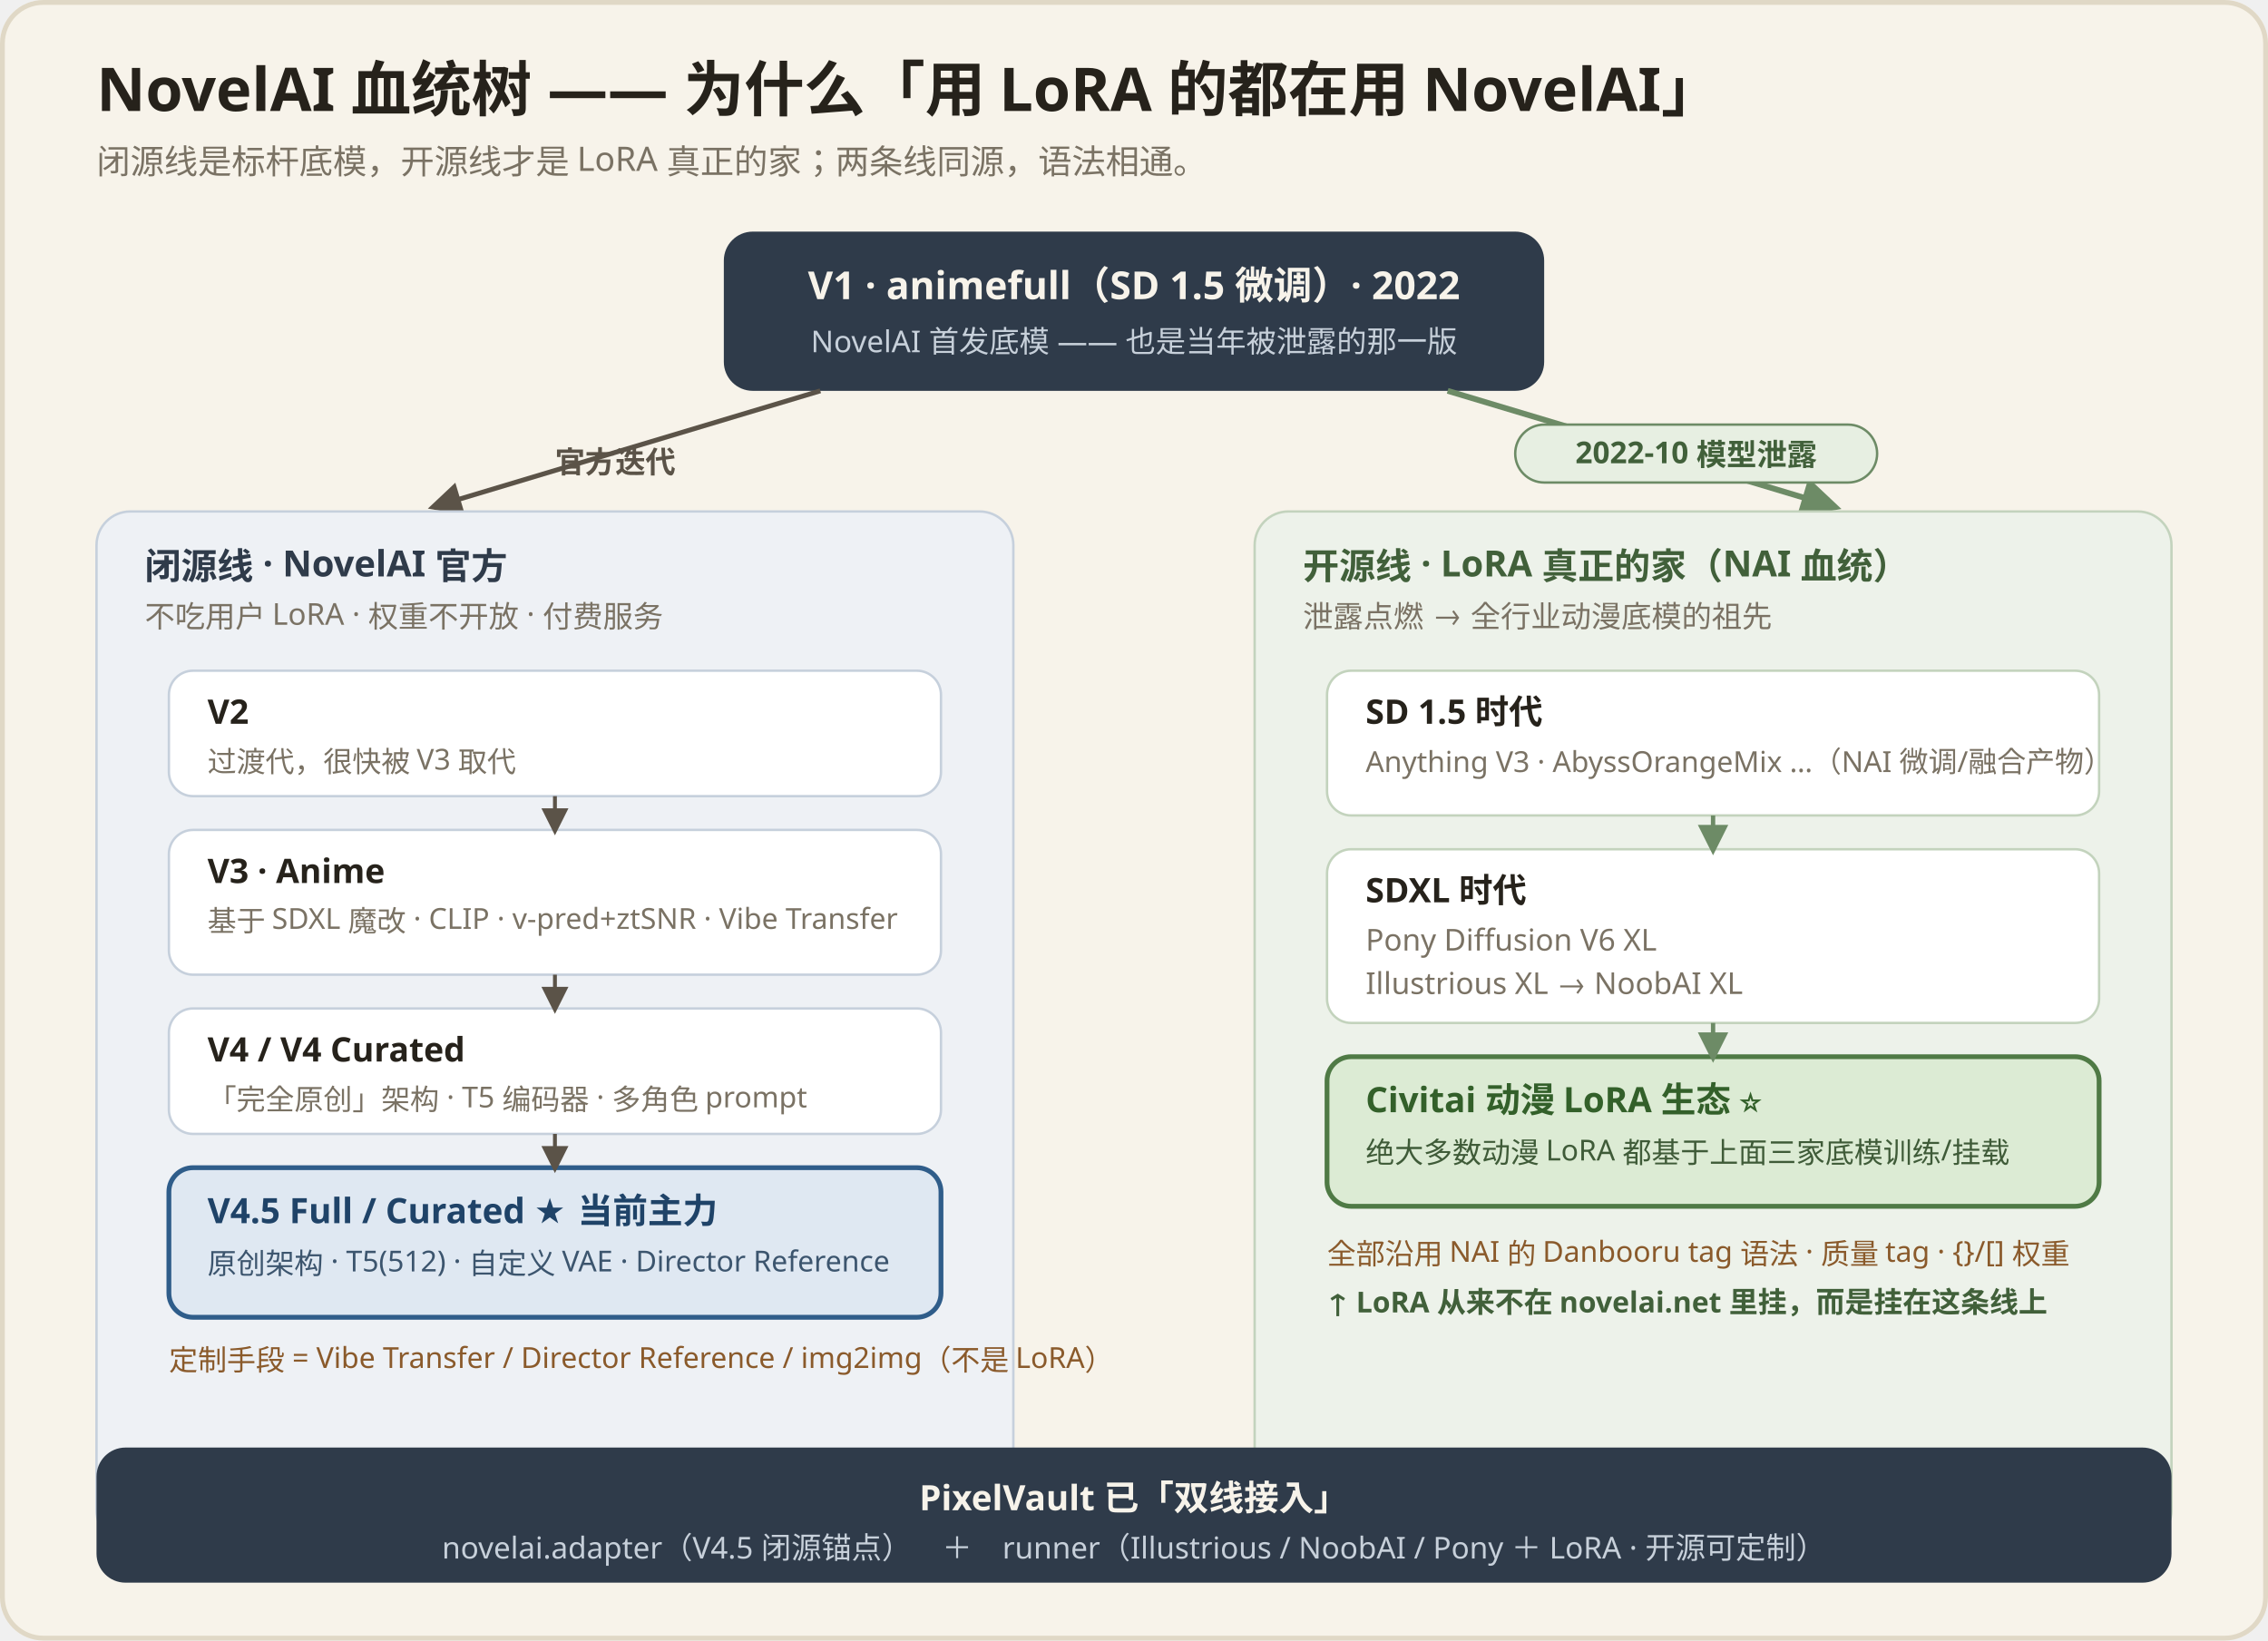
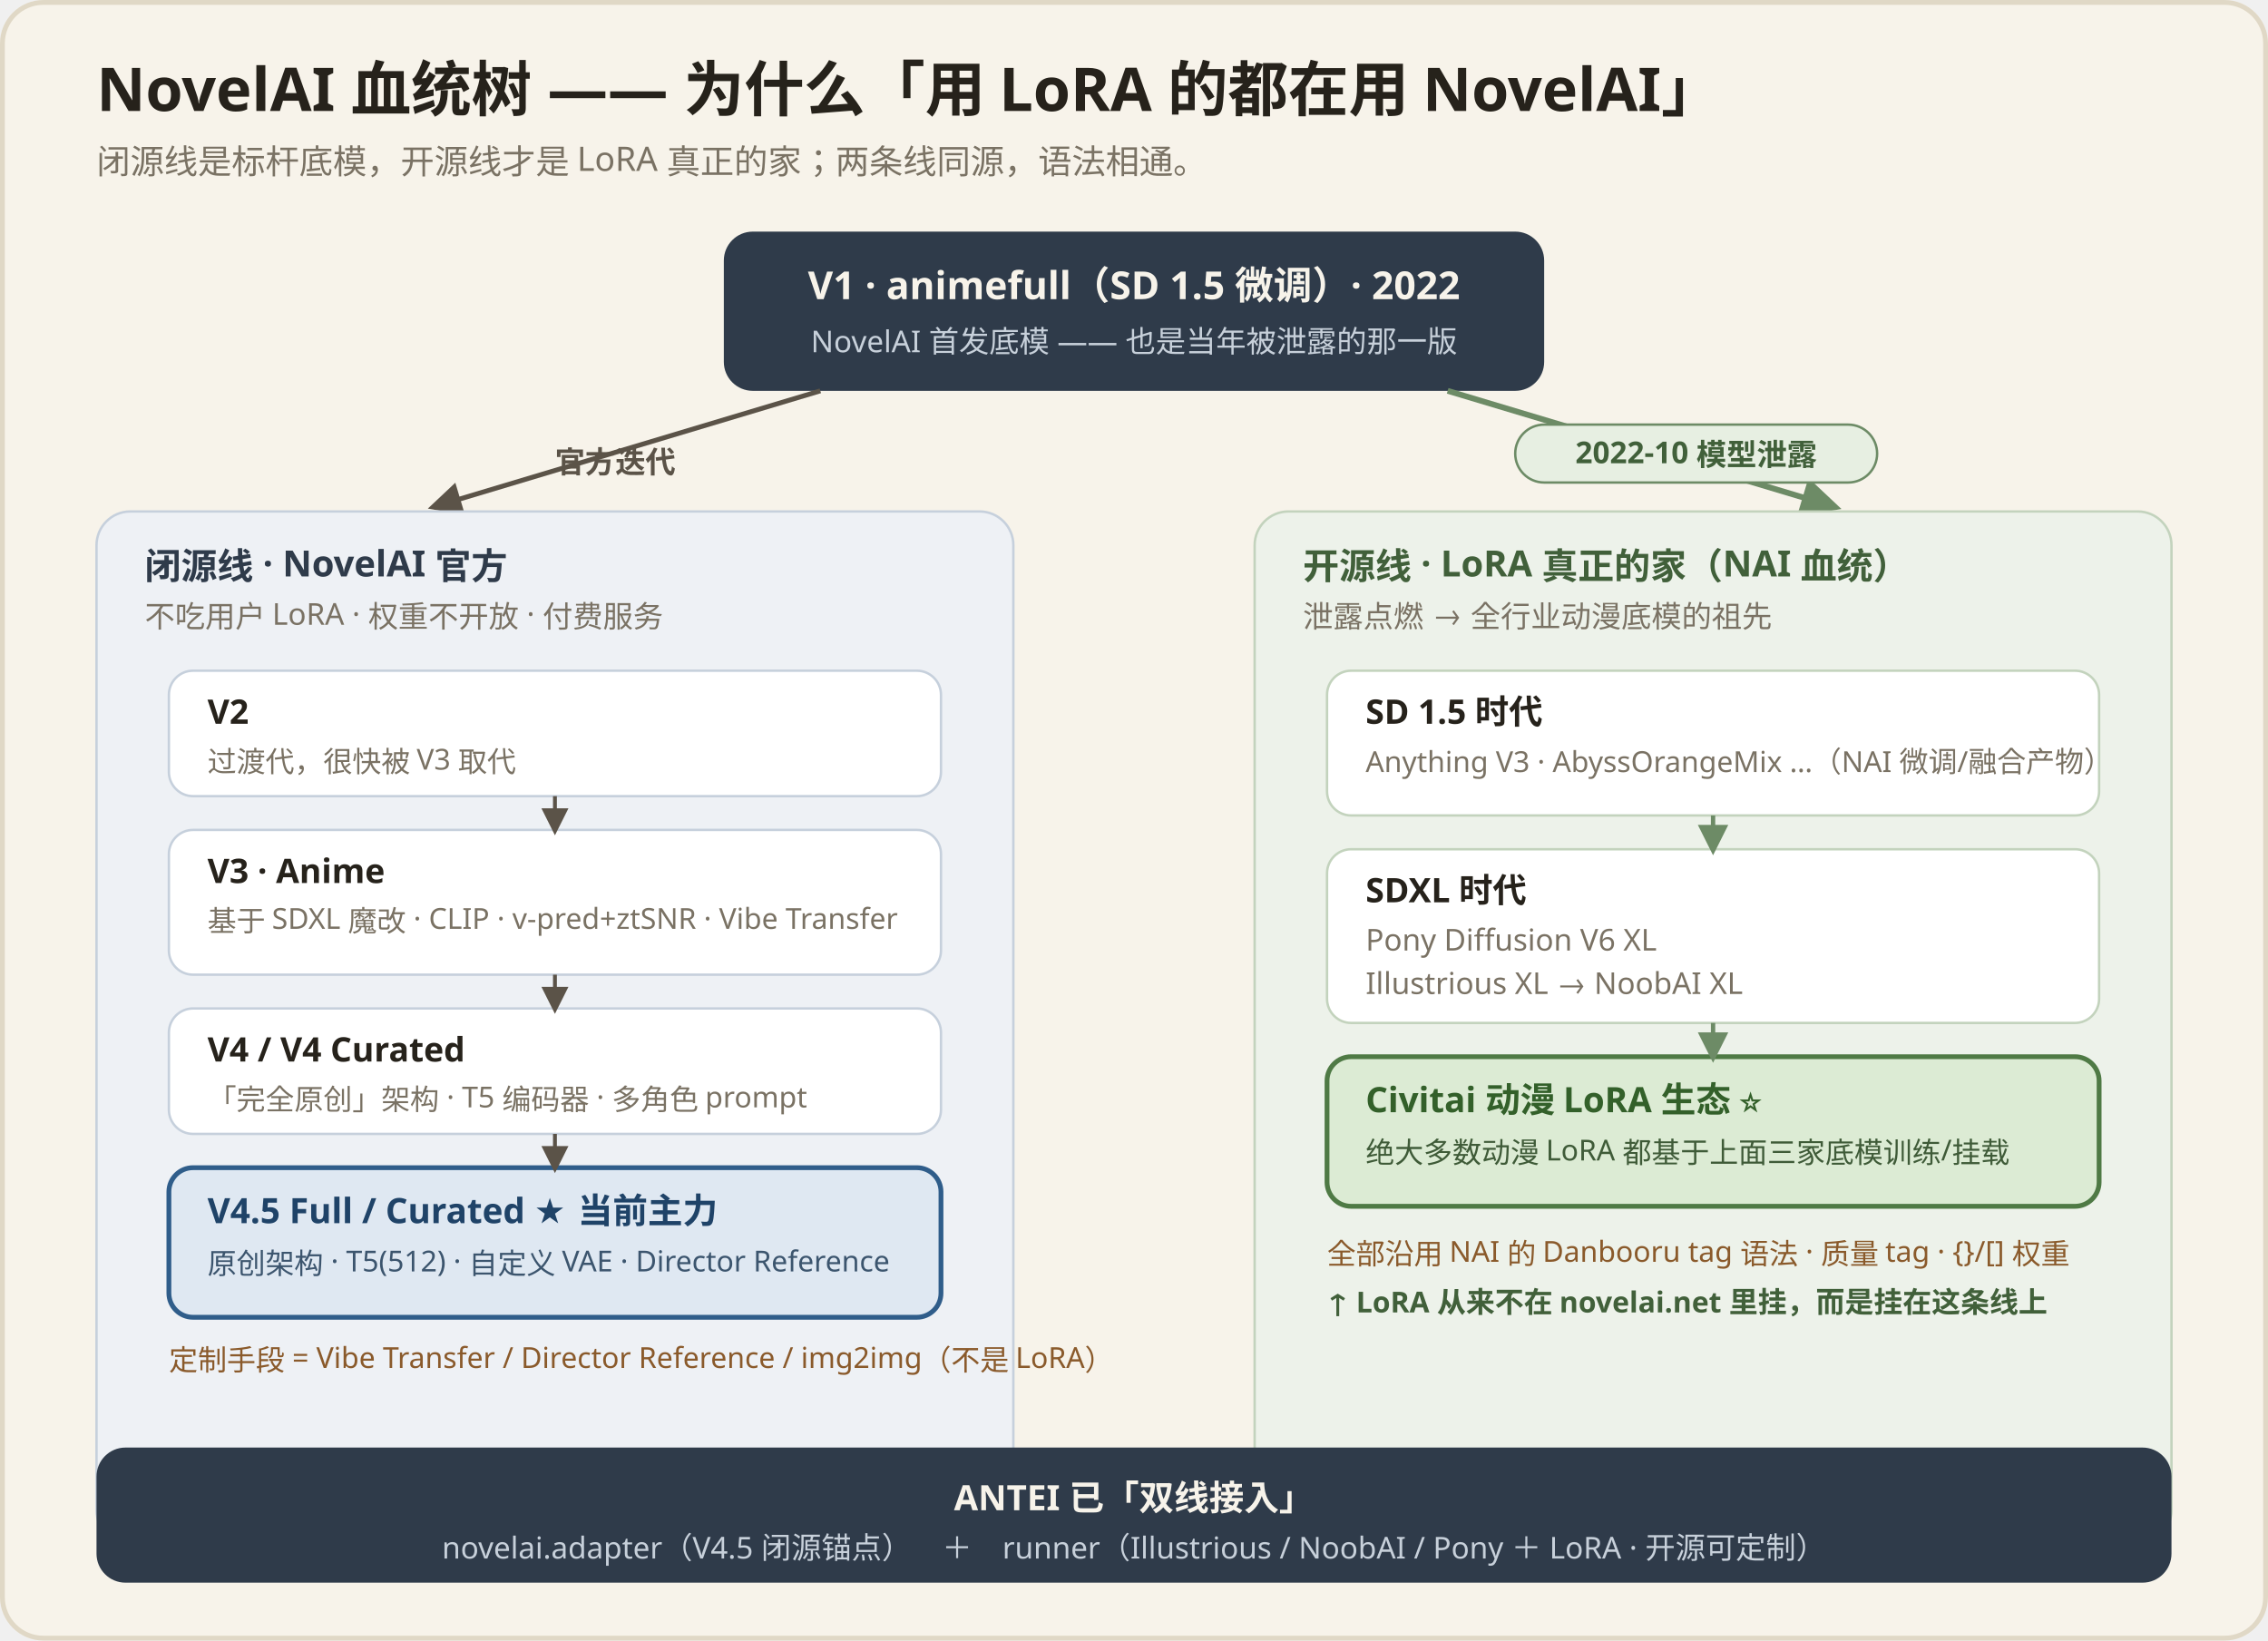
<svg xmlns="http://www.w3.org/2000/svg" viewBox="0 0 940 680" font-family="'Segoe UI','Helvetica Neue',system-ui,'Microsoft YaHei',sans-serif">
  <defs>
    <marker id="ar" viewBox="0 0 10 10" refX="8" refY="5" markerWidth="7" markerHeight="7" orient="auto-start-reverse">
      <path d="M0 0 L10 5 L0 10 z" fill="#5b5348" />
    </marker>
    <marker id="arG" viewBox="0 0 10 10" refX="8" refY="5" markerWidth="7" markerHeight="7" orient="auto-start-reverse">
      <path d="M0 0 L10 5 L0 10 z" fill="#6d8b66" />
    </marker>
  </defs>
  <rect x="0" y="0" width="940" height="680" rx="18" fill="#f7f3ea" />
  <rect x="1" y="1" width="938" height="678" rx="17" fill="none" stroke="#e0d8c6" stroke-width="2" />
  <text x="40" y="46" font-size="25" font-weight="700" fill="#26221b">NovelAI 血统树 —— 为什么「用 LoRA 的都在用 NovelAI」</text>
  <text x="40" y="72" font-size="14" fill="#7a7264">闭源线是标杆底模，开源线才是 LoRA 真正的家；两条线同源，语法相通。</text>
  <rect x="300" y="96" width="340" height="66" rx="12" fill="#2f3b4a" />
  <text x="470" y="124" font-size="16" font-weight="700" fill="#f7f3ea" text-anchor="middle">V1 · animefull（SD 1.5 微调）· 2022</text>
  <text x="470" y="146" font-size="12.5" fill="#c7d0da" text-anchor="middle">NovelAI 首发底模 —— 也是当年被泄露的那一版</text>
  <path d="M340 162 L180 210" stroke="#5b5348" stroke-width="2" fill="none" marker-end="url(#ar)" />
  <path d="M600 162 L760 210" stroke="#6d8b66" stroke-width="2.4" fill="none" marker-end="url(#arG)" />
  <text x="230" y="196" font-size="12.5" fill="#5b5348" font-weight="600">官方迭代</text>
  <rect x="628" y="176" width="150" height="24" rx="12" fill="#e7efe2" stroke="#6d8b66" />
  <text x="703" y="192" font-size="12.5" fill="#41603a" text-anchor="middle" font-weight="700">2022-10 模型泄露</text>
  <rect x="40" y="212" width="380" height="428" rx="14" fill="#eef1f5" stroke="#c6d0dc" />
  <text x="60" y="240" font-size="15" font-weight="700" fill="#2f3b4a">闭源线 · NovelAI 官方</text>
  <text x="60" y="260" font-size="12.5" fill="#7a7264">不吃用户 LoRA · 权重不开放 · 付费服务</text>
  <rect x="70" y="278" width="320" height="52" rx="10" fill="#ffffff" stroke="#c6d0dc" />
  <text x="86" y="300" font-size="14" font-weight="600" fill="#26221b">V2</text>
  <text x="86" y="320" font-size="12" fill="#7a7264">过渡代，很快被 V3 取代</text>
  <rect x="70" y="344" width="320" height="60" rx="10" fill="#ffffff" stroke="#c6d0dc" />
  <text x="86" y="366" font-size="14" font-weight="600" fill="#26221b">V3 · Anime</text>
  <text x="86" y="386" font-size="12" fill="#7a7264">基于 SDXL 魔改 · CLIP · v-pred+ztSNR · Vibe Transfer</text>
  <rect x="70" y="418" width="320" height="52" rx="10" fill="#ffffff" stroke="#c6d0dc" />
  <text x="86" y="440" font-size="14" font-weight="600" fill="#26221b">V4 / V4 Curated</text>
  <text x="86" y="460" font-size="12" fill="#7a7264">「完全原创」架构 · T5 编码器 · 多角色 prompt</text>
  <rect x="70" y="484" width="320" height="62" rx="10" fill="#dfe8f2" stroke="#2f5d8a" stroke-width="2" />
  <text x="86" y="507" font-size="14.5" font-weight="700" fill="#1f4368">V4.5 Full / Curated ★ 当前主力</text>
  <text x="86" y="528" font-size="12" fill="#3c556e">原创架构 · T5(512) · 自定义 VAE · Director Reference</text>
  <line x1="230" y1="330" x2="230" y2="344" stroke="#5b5348" stroke-width="1.6" marker-end="url(#ar)" />
  <line x1="230" y1="404" x2="230" y2="418" stroke="#5b5348" stroke-width="1.6" marker-end="url(#ar)" />
  <line x1="230" y1="470" x2="230" y2="484" stroke="#5b5348" stroke-width="1.6" marker-end="url(#ar)" />
  <text x="70" y="568" font-size="12" fill="#8a5a2b">定制手段 = Vibe Transfer / Director Reference / img2img（不是 LoRA）</text>
  <rect x="520" y="212" width="380" height="428" rx="14" fill="#edf2ea" stroke="#c3d3bd" />
  <text x="540" y="240" font-size="15" font-weight="700" fill="#41603a">开源线 · LoRA 真正的家（NAI 血统）</text>
  <text x="540" y="260" font-size="12.5" fill="#7a7264">泄露点燃 → 全行业动漫底模的祖先</text>
  <rect x="550" y="278" width="320" height="60" rx="10" fill="#ffffff" stroke="#c3d3bd" />
  <text x="566" y="300" font-size="14" font-weight="600" fill="#26221b">SD 1.5 时代</text>
  <text x="566" y="320" font-size="12" fill="#7a7264">Anything V3 · AbyssOrangeMix …（NAI 微调/融合产物）</text>
  <rect x="550" y="352" width="320" height="72" rx="10" fill="#ffffff" stroke="#c3d3bd" />
  <text x="566" y="374" font-size="14" font-weight="600" fill="#26221b">SDXL 时代</text>
  <text x="566" y="394" font-size="12.5" fill="#7a7264">Pony Diffusion V6 XL</text>
  <text x="566" y="412" font-size="12.5" fill="#7a7264">Illustrious XL → NoobAI XL</text>
  <rect x="550" y="438" width="320" height="62" rx="10" fill="#dcebd4" stroke="#4f7a45" stroke-width="2" />
  <text x="566" y="461" font-size="14.5" font-weight="700" fill="#33602a">Civitai 动漫 LoRA 生态 ⭐</text>
  <text x="566" y="482" font-size="12" fill="#3f5b38">绝大多数动漫 LoRA 都基于上面三家底模训练/挂载</text>
  <line x1="710" y1="338" x2="710" y2="352" stroke="#6d8b66" stroke-width="1.8" marker-end="url(#arG)" />
  <line x1="710" y1="424" x2="710" y2="438" stroke="#6d8b66" stroke-width="1.8" marker-end="url(#arG)" />
  <text x="550" y="524" font-size="12" fill="#8a5a2b">全部沿用 NAI 的 Danbooru tag 语法 · 质量 tag · {}/[] 权重</text>
  <text x="550" y="544" font-size="12" fill="#41603a" font-weight="600">↑ LoRA 从来不在 novelai.net 里挂，而是挂在这条线上</text>
  <rect x="40" y="600" width="860" height="56" rx="12" fill="#2f3b4a" />
-   <text x="470" y="626" font-size="14.5" font-weight="700" fill="#f7f3ea" text-anchor="middle">PixelVault 已「双线接入」</text>
+   <text x="470" y="626" font-size="14.5" font-weight="700" fill="#f7f3ea" text-anchor="middle">ANTEI 已「双线接入」</text>
  <text x="470" y="646" font-size="12.5" fill="#c7d0da" text-anchor="middle">novelai.adapter（V4.5 闭源锚点）　＋　runner（Illustrious / NoobAI / Pony ＋ LoRA · 开源可定制）</text>
</svg>
